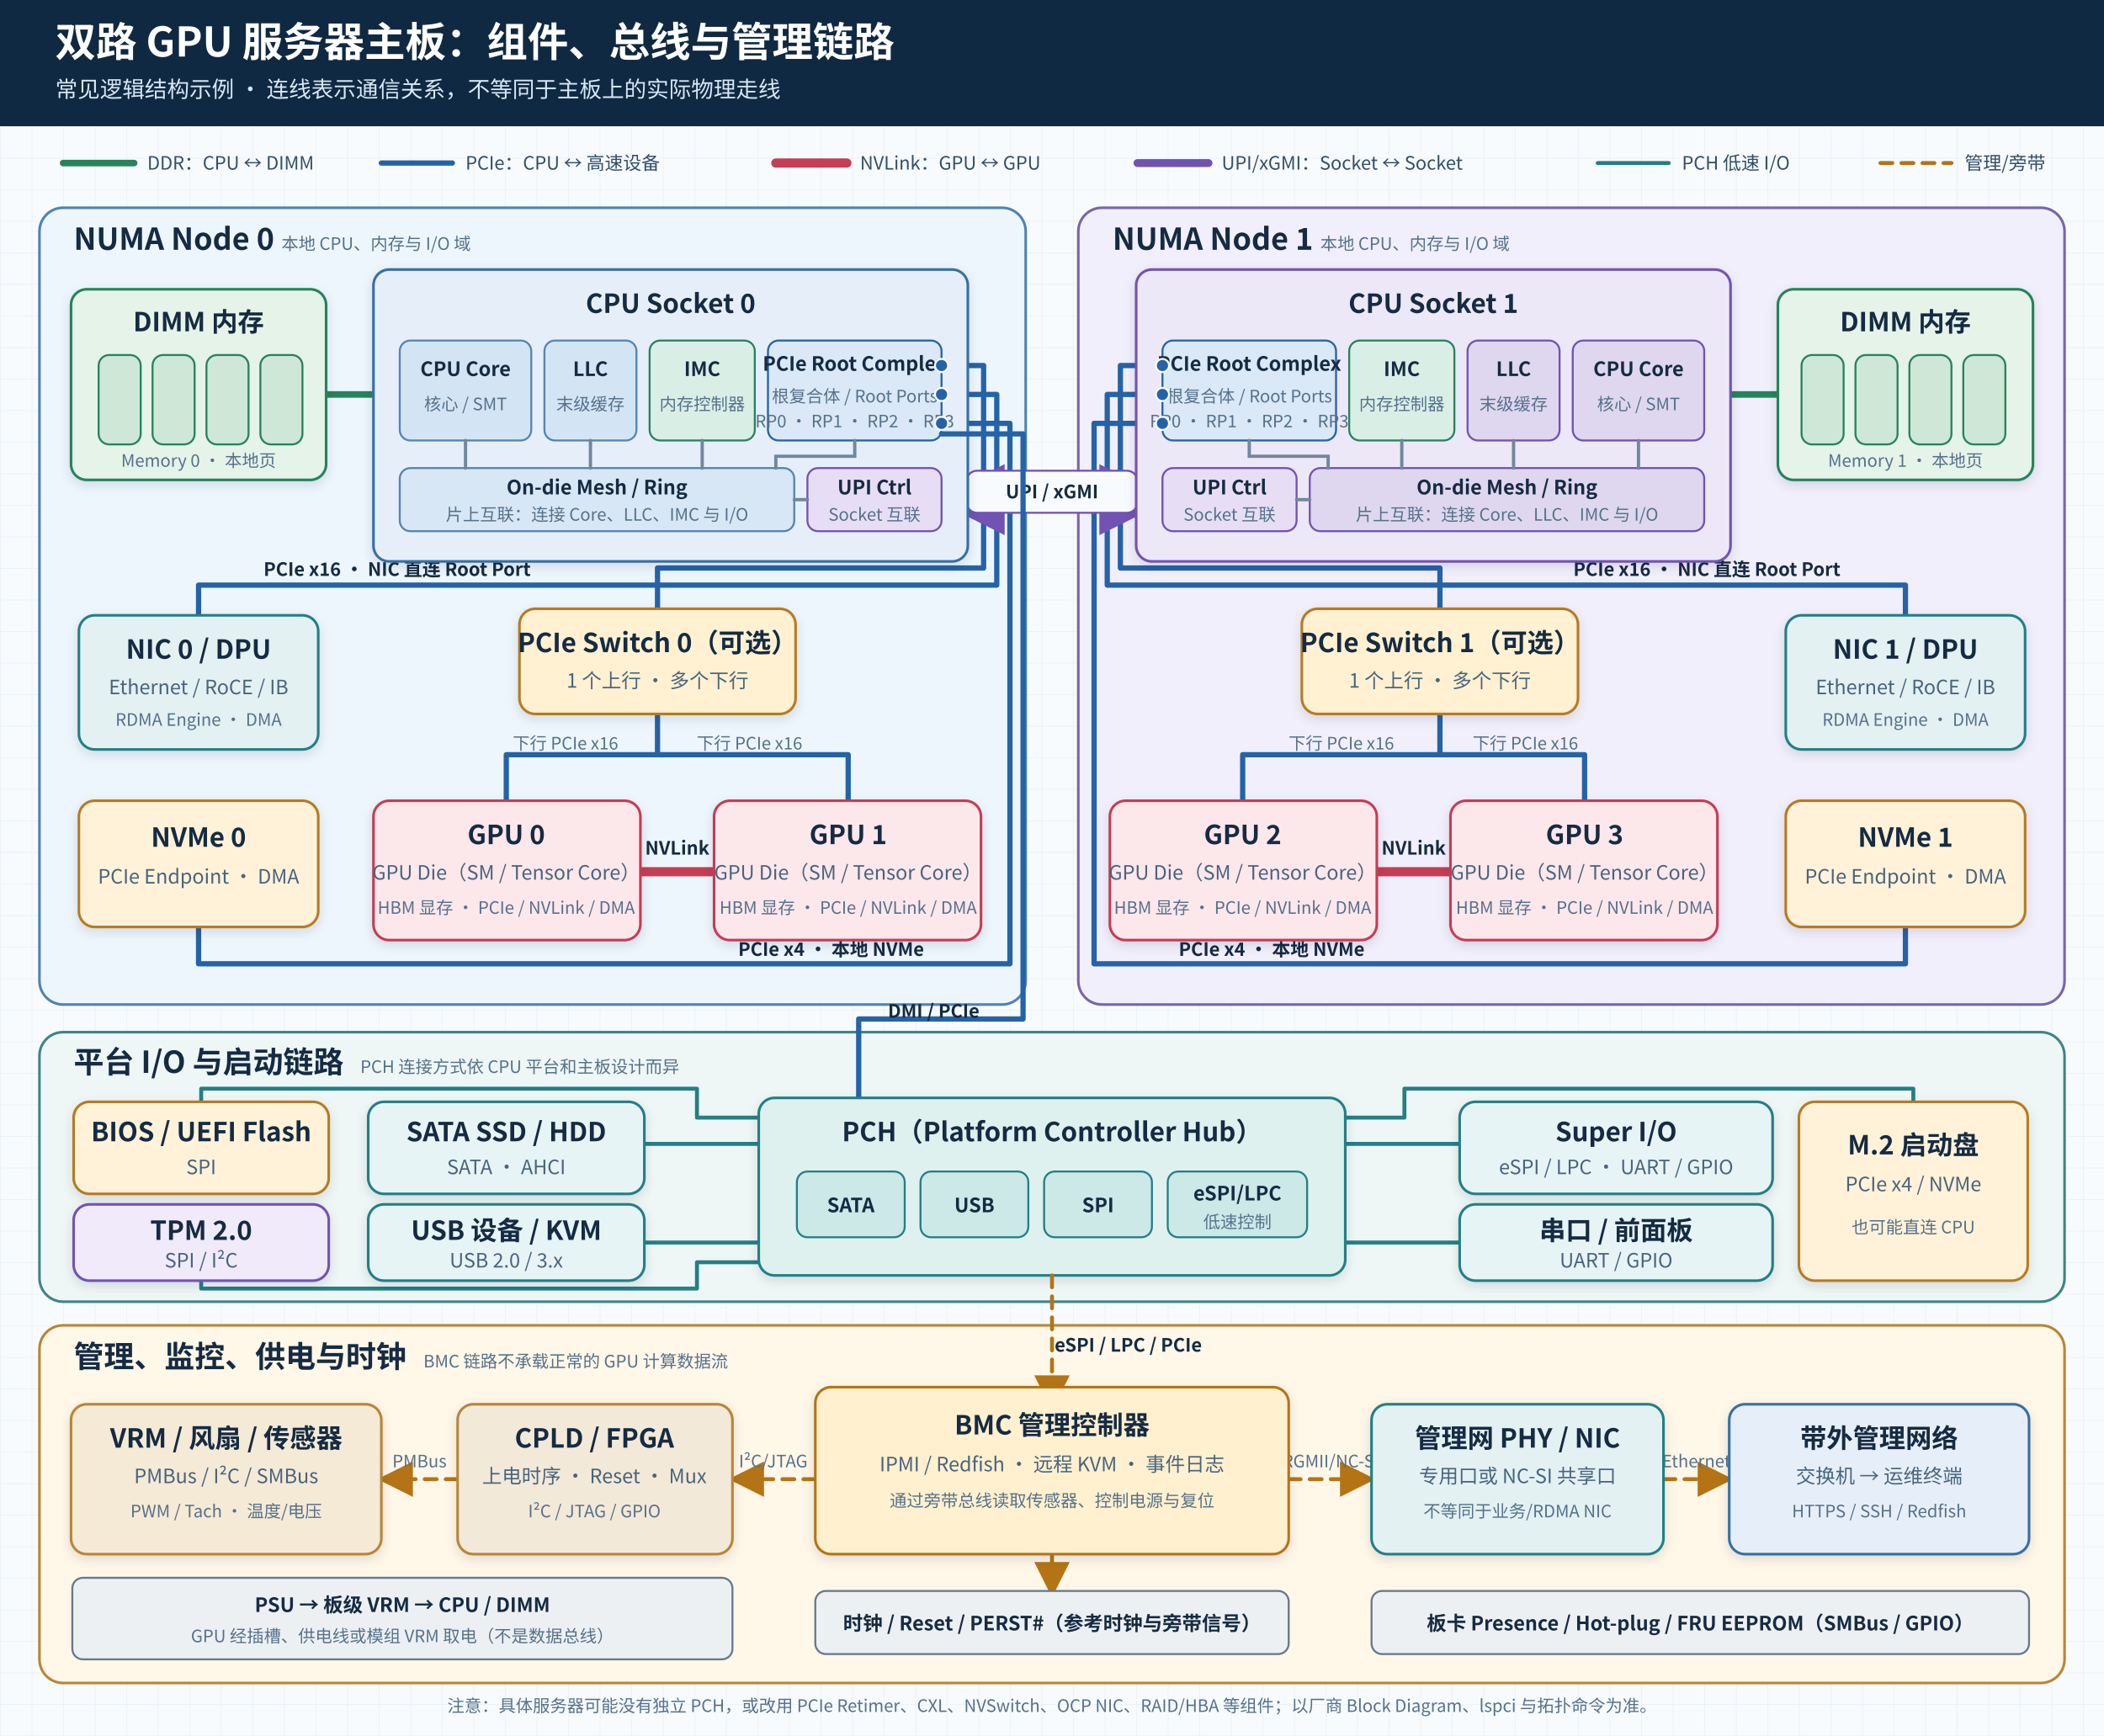
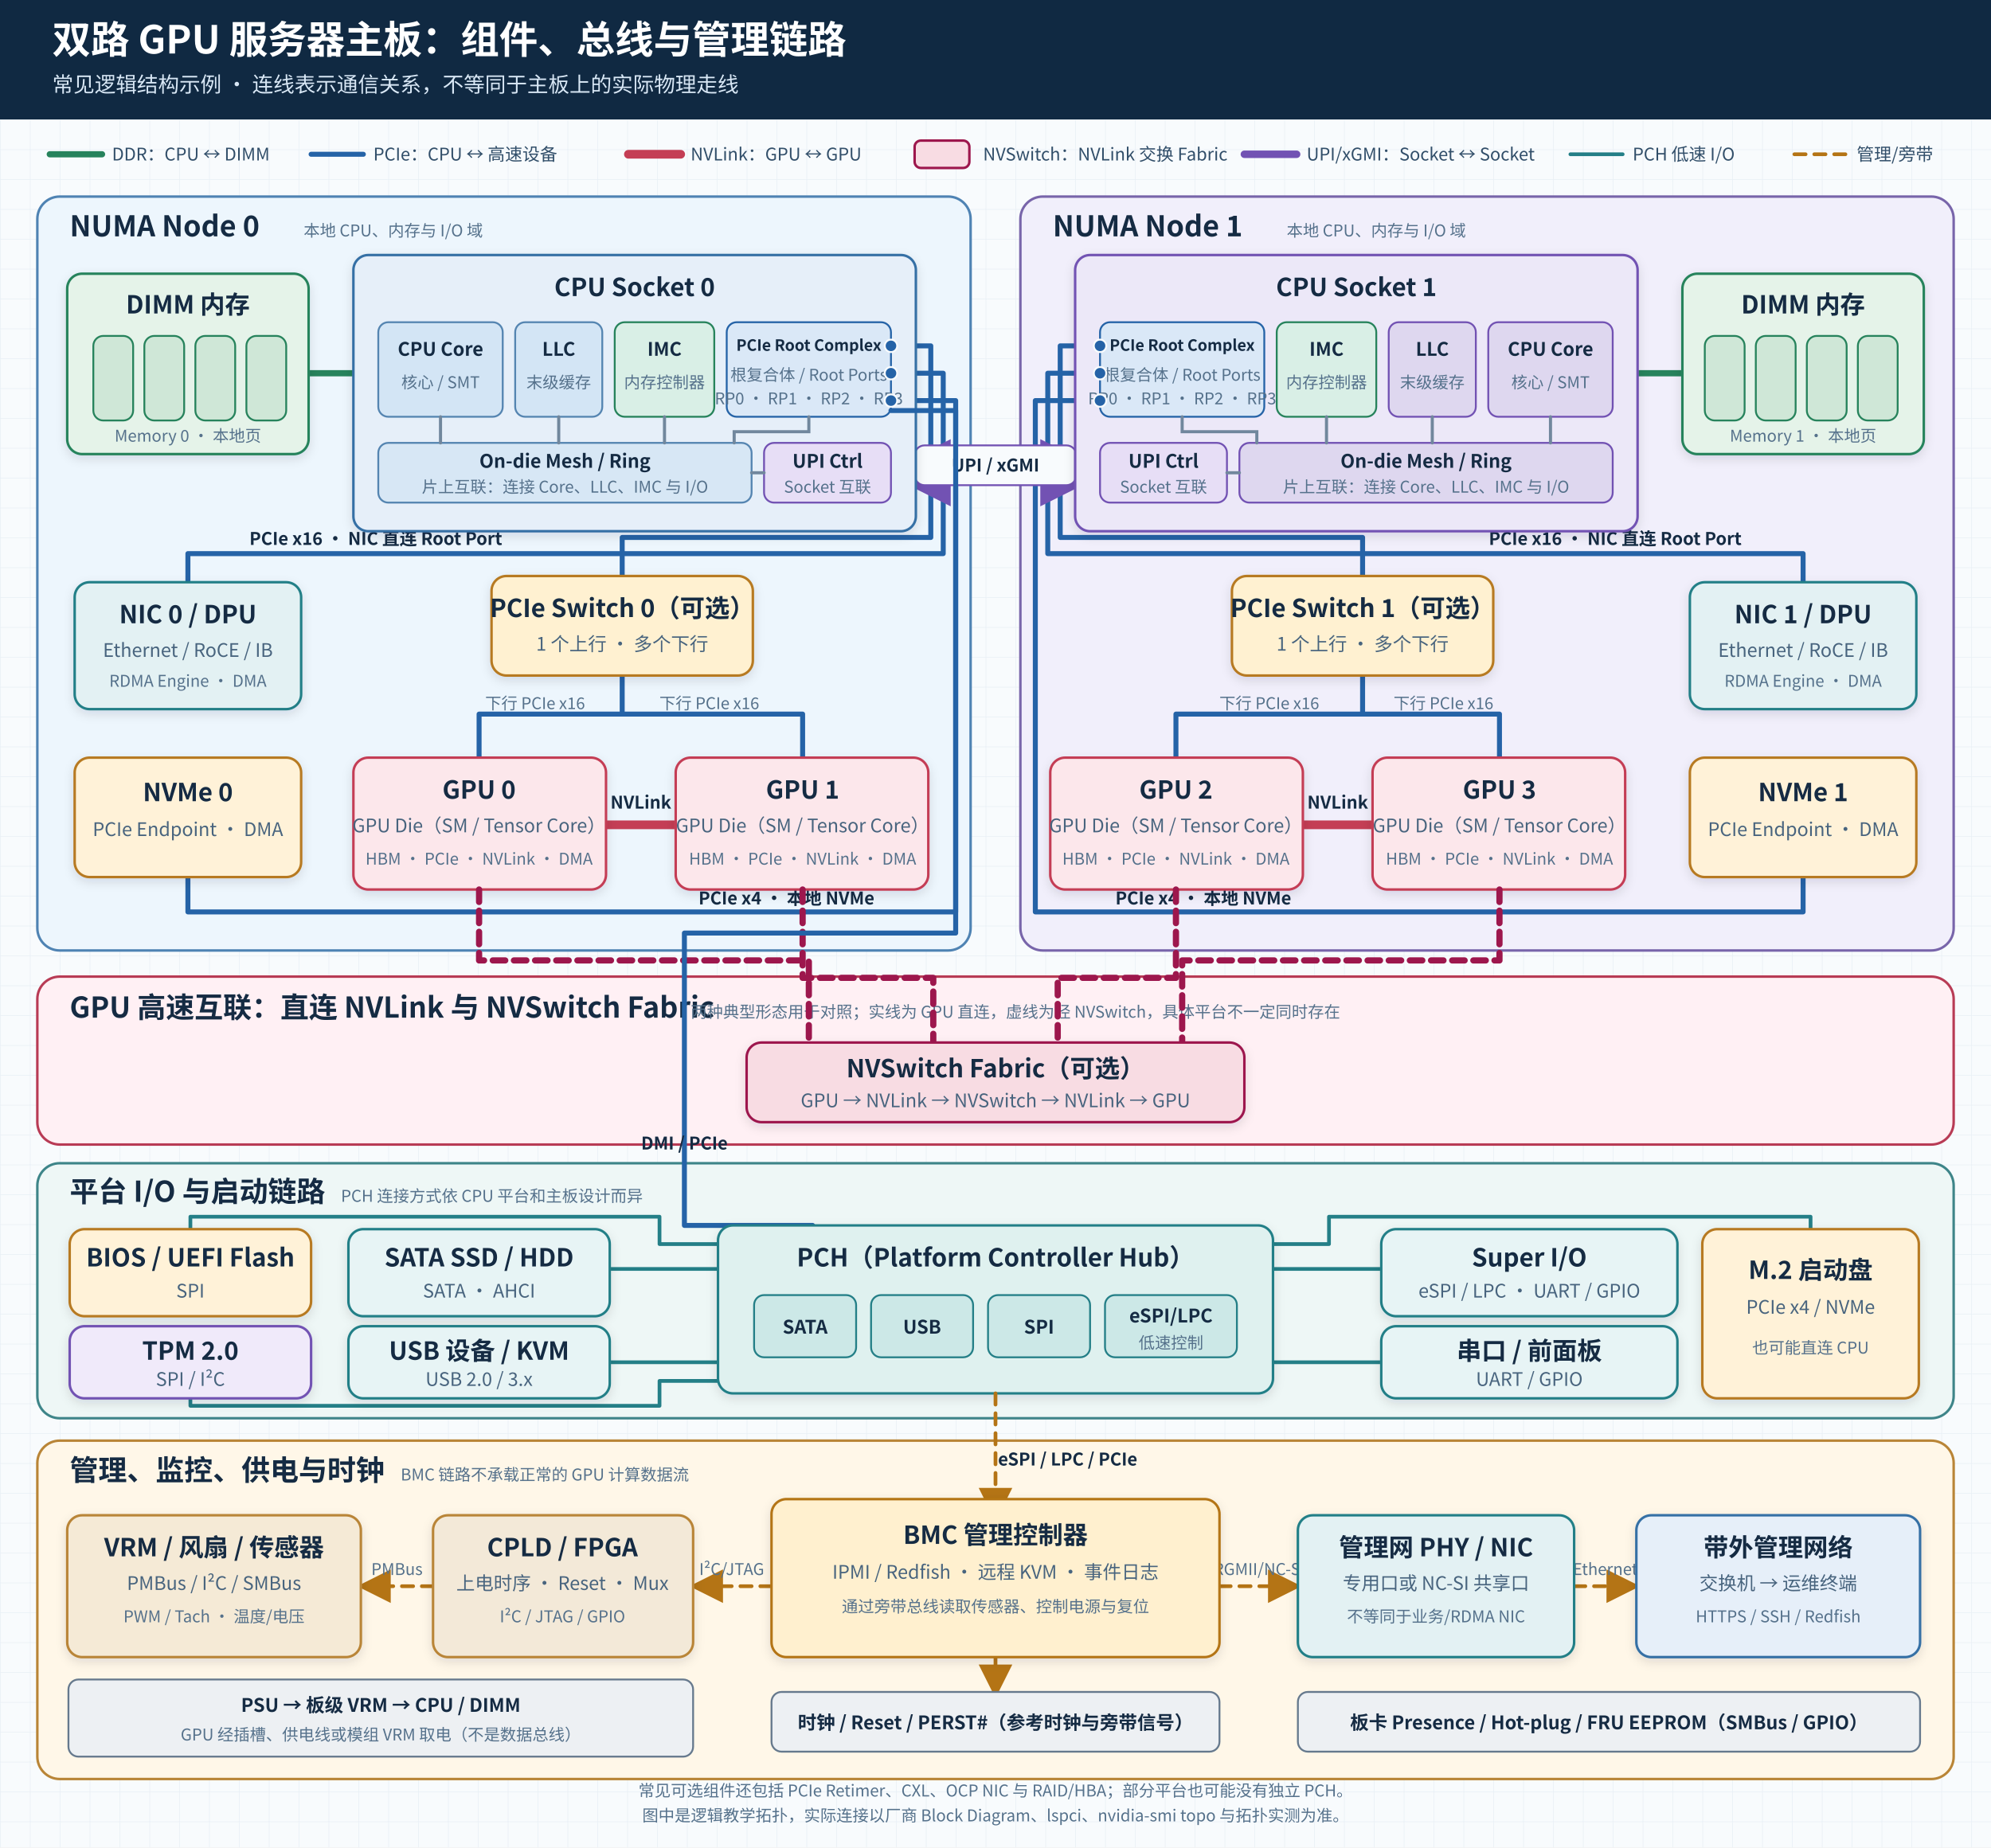
- <svg xmlns="http://www.w3.org/2000/svg" viewBox="0 0 1600 1320" role="img" aria-labelledby="title desc">
+ <svg xmlns="http://www.w3.org/2000/svg" viewBox="0 0 1600 1485" role="img" aria-labelledby="title desc">
  <defs>
    <pattern id="grid" width="24" height="24" patternUnits="userSpaceOnUse">
      <path d="M24 0H0V24" fill="none" stroke="#dbe5ef" stroke-width="1" />
    </pattern>
    <filter id="shadow" x="-20%" y="-20%" width="140%" height="140%">
      <feDropShadow dx="0" dy="3" stdDeviation="4" flood-color="#0f2742" flood-opacity=".12" />
    </filter>
    <marker id="arrow-pcie" markerWidth="9" markerHeight="9" refX="8" refY="4.5" orient="auto">
      <path d="M0 0L9 4.5 0 9z" fill="#2563a7" />
    </marker>
    <marker id="arrow-upi" markerWidth="9" markerHeight="9" refX="8" refY="4.5" orient="auto-start-reverse">
      <path d="M0 0L9 4.5 0 9z" fill="#7252b3" />
    </marker>
    <marker id="arrow-mgmt" markerWidth="9" markerHeight="9" refX="8" refY="4.5" orient="auto">
      <path d="M0 0L9 4.5 0 9z" fill="#b47415" />
    </marker>
    <style>
      text{font-family:"Microsoft YaHei","Noto Sans CJK SC",sans-serif;fill:#152b43}
      .header{font-size:31px;font-weight:700;fill:#fff}
      .subtitle{font-size:17px;fill:#d8e7f5}
      .zone-title{font-size:23px;font-weight:700}
      .box-title{font-size:20px;font-weight:700}
      .box-sub{font-size:15px;fill:#48647e}
      .tiny{font-size:13px;fill:#55718b}
      .chip-label{font-size:15px;font-weight:700;text-anchor:middle}
+       .chip-small{font-size:12.5px;font-weight:700;text-anchor:middle}
      .wire-label{font-size:14px;font-weight:700;text-anchor:middle}
      .legend{font-size:14px;fill:#314e69}
      .zone{stroke-width:2;rx:18}
      .box{stroke-width:2;rx:12;filter:url(#shadow)}
      .inner{stroke-width:1.5;rx:8}
      .pcie{fill:none;stroke:#2563a7;stroke-width:4;stroke-linecap:round;stroke-linejoin:round}
      .ddr{fill:none;stroke:#27835c;stroke-width:5;stroke-linecap:round}
      .nvlink{fill:none;stroke:#c43e55;stroke-width:7;stroke-linecap:round}
+       .nvswitch-link{fill:none;stroke:#9d174d;stroke-width:5;stroke-dasharray:10 7;stroke-linecap:round;stroke-linejoin:round}
      .upi{fill:none;stroke:#7252b3;stroke-width:6;stroke-linecap:round}
      .lowio{fill:none;stroke:#247f87;stroke-width:3;stroke-linecap:round;stroke-linejoin:round}
      .mgmt{fill:none;stroke:#b47415;stroke-width:3;stroke-dasharray:9 7;stroke-linecap:round;stroke-linejoin:round}
      .power{fill:none;stroke:#66798d;stroke-width:3;stroke-dasharray:3 7;stroke-linecap:round}
      .neutral{fill:none;stroke:#71879d;stroke-width:2.5;stroke-linecap:round}
      .port{fill:#2563a7;stroke:#f8fbfd;stroke-width:1.5}
    </style>
  </defs>
-   <rect width="1600" height="1320" fill="#f8fbfd" />
-   <rect y="96" width="1600" height="1224" fill="url(#grid)" opacity=".52" />
+   <rect width="1600" height="1485" fill="#f8fbfd" />
+   <rect y="96" width="1600" height="1389" fill="url(#grid)" opacity=".52" />
  <rect width="1600" height="96" fill="#102942" />
  <text class="header" x="42" y="43">双路 GPU 服务器主板：组件、总线与管理链路</text>
  <text class="subtitle" x="42" y="74">常见逻辑结构示例 · 连线表示通信关系，不等同于主板上的实际物理走线</text>
  <g aria-label="通信类型图例">
-     <line class="ddr" x1="48" y1="124" x2="102" y2="124" />
-     <text class="legend" x="112" y="129">DDR：CPU ↔ DIMM</text>
-     <line class="pcie" x1="290" y1="124" x2="344" y2="124" />
-     <text class="legend" x="354" y="129">PCIe：CPU ↔ 高速设备</text>
-     <line class="nvlink" x1="590" y1="124" x2="644" y2="124" />
-     <text class="legend" x="654" y="129">NVLink：GPU ↔ GPU</text>
-     <line class="upi" x1="865" y1="124" x2="919" y2="124" />
-     <text class="legend" x="929" y="129">UPI/xGMI：Socket ↔ Socket</text>
-     <line class="lowio" x1="1215" y1="124" x2="1269" y2="124" />
-     <text class="legend" x="1279" y="129">PCH 低速 I/O</text>
-     <line class="mgmt" x1="1430" y1="124" x2="1484" y2="124" />
-     <text class="legend" x="1494" y="129">管理/旁带</text>
+     <line class="ddr" x1="40" y1="124" x2="82" y2="124" />
+     <text class="legend" x="90" y="129">DDR：CPU ↔ DIMM</text>
+     <line class="pcie" x1="250" y1="124" x2="292" y2="124" />
+     <text class="legend" x="300" y="129">PCIe：CPU ↔ 高速设备</text>
+     <line class="nvlink" x1="505" y1="124" x2="547" y2="124" />
+     <text class="legend" x="555" y="129">NVLink：GPU ↔ GPU</text>
+     <rect x="735" y="113" width="44" height="22" rx="5" fill="#f8dce3" stroke="#9d174d" stroke-width="2" />
+     <text class="legend" x="790" y="129">NVSwitch：NVLink 交换 Fabric</text>
+     <line class="upi" x1="1000" y1="124" x2="1042" y2="124" />
+     <text class="legend" x="1050" y="129">UPI/xGMI：Socket ↔ Socket</text>
+     <line class="lowio" x1="1262" y1="124" x2="1304" y2="124" />
+     <text class="legend" x="1312" y="129">PCH 低速 I/O</text>
+     <line class="mgmt" x1="1442" y1="124" x2="1484" y2="124" />
+     <text class="legend" x="1492" y="129">管理/旁带</text>
  </g>
  <rect class="zone" x="30" y="158" width="750" height="606" fill="#edf6fd" stroke="#4f83b3" />
  <rect class="zone" x="820" y="158" width="750" height="606" fill="#f1effb" stroke="#7865aa" />
  <text class="zone-title" x="56" y="190">NUMA Node 0</text>
-   <text class="tiny" x="214" y="190">本地 CPU、内存与 I/O 域</text>
+   <text class="tiny" x="244" y="190">本地 CPU、内存与 I/O 域</text>
  <text class="zone-title" x="846" y="190">NUMA Node 1</text>
-   <text class="tiny" x="1004" y="190">本地 CPU、内存与 I/O 域</text>
+   <text class="tiny" x="1034" y="190">本地 CPU、内存与 I/O 域</text>
  <path class="ddr" d="M248 300H494" />
  <text class="wire-label" x="407" y="282" fill="#27835c">DDR4 / DDR5 通道</text>
  <path class="pcie" d="M716 278H748V432H500V463" />
  <text class="wire-label" x="589" y="422" fill="#2563a7">PCIe x16/x32 上行</text>
  <path class="pcie" d="M716 300H758V445H151V468" />
  <text class="wire-label" x="302" y="438" fill="#2563a7">PCIe x16 · NIC 直连 Root Port</text>
  <path class="pcie" d="M716 322H768V733H151V704" />
  <text class="wire-label" x="632" y="727" fill="#2563a7">PCIe x4 · 本地 NVMe</text>
  <path class="pcie" d="M500 543V574H385V609" />
  <path class="pcie" d="M500 574H645V609" />
  <text class="tiny" x="430" y="570" text-anchor="middle">下行 PCIe x16</text>
  <text class="tiny" x="570" y="570" text-anchor="middle">下行 PCIe x16</text>
  <path class="nvlink" d="M487 663H543" />
  <text class="wire-label" x="515" y="650" fill="#c43e55">NVLink</text>
  <path class="ddr" d="M1060 300H1352" />
  <text class="wire-label" x="1190" y="282" fill="#27835c">DDR4 / DDR5 通道</text>
  <path class="pcie" d="M884 278H852V432H1095V463" />
  <text class="wire-label" x="996" y="422" fill="#2563a7">PCIe x16/x32 上行</text>
  <path class="pcie" d="M884 300H842V445H1449V468" />
  <text class="wire-label" x="1298" y="438" fill="#2563a7">PCIe x16 · NIC 直连 Root Port</text>
  <path class="pcie" d="M884 322H832V733H1449V704" />
  <text class="wire-label" x="967" y="727" fill="#2563a7">PCIe x4 · 本地 NVMe</text>
  <path class="pcie" d="M1095 543V574H945V609" />
  <path class="pcie" d="M1095 574H1205V609" />
  <text class="tiny" x="1020" y="570" text-anchor="middle">下行 PCIe x16</text>
  <text class="tiny" x="1160" y="570" text-anchor="middle">下行 PCIe x16</text>
  <path class="nvlink" d="M1047 663H1103" />
  <text class="wire-label" x="1075" y="650" fill="#c43e55">NVLink</text>
  <path class="upi" d="M716 380H884" marker-start="url(#arrow-upi)" marker-end="url(#arrow-upi)" />
  <rect x="735" y="358" width="130" height="32" rx="8" fill="#f8fbfd" stroke="#7252b3" stroke-width="1.5" />
  <text class="wire-label" x="800" y="379" fill="#7252b3">UPI / xGMI</text>
  <rect class="box" x="54" y="220" width="194" height="145" fill="#e5f3e9" stroke="#27835c" />
  <text class="box-title" x="151" y="252" text-anchor="middle">DIMM 内存</text>
  <rect class="inner" x="75" y="270" width="32" height="68" fill="#cfe7d7" stroke="#27835c" />
  <rect class="inner" x="116" y="270" width="32" height="68" fill="#cfe7d7" stroke="#27835c" />
  <rect class="inner" x="157" y="270" width="32" height="68" fill="#cfe7d7" stroke="#27835c" />
  <rect class="inner" x="198" y="270" width="32" height="68" fill="#cfe7d7" stroke="#27835c" />
  <text class="tiny" x="151" y="355" text-anchor="middle">Memory 0 · 本地页</text>
  <rect class="box" x="284" y="205" width="452" height="222" fill="#e6eff9" stroke="#366fa5" />
  <text class="box-title" x="510" y="238" text-anchor="middle">CPU Socket 0</text>
  <rect class="inner" x="304" y="259" width="100" height="76" fill="#d3e5f5" stroke="#5585b1" />
  <text class="chip-label" x="354" y="286">CPU Core</text>
  <text class="tiny" x="354" y="312" text-anchor="middle">核心 / SMT</text>
  <rect class="inner" x="414" y="259" width="70" height="76" fill="#d3e5f5" stroke="#5585b1" />
  <text class="chip-label" x="449" y="286">LLC</text>
  <text class="tiny" x="449" y="312" text-anchor="middle">末级缓存</text>
  <rect class="inner" x="494" y="259" width="80" height="76" fill="#d9efe6" stroke="#27835c" />
  <text class="chip-label" x="534" y="286">IMC</text>
  <text class="tiny" x="534" y="312" text-anchor="middle">内存控制器</text>
  <rect class="inner" x="584" y="259" width="132" height="76" fill="#dae8f7" stroke="#2563a7" />
-   <text class="chip-label" x="650" y="282">PCIe Root Complex</text>
+   <text class="chip-small" x="650" y="282">PCIe Root Complex</text>
  <text class="tiny" x="650" y="306" text-anchor="middle">根复合体 / Root Ports</text>
  <text class="tiny" x="650" y="325" text-anchor="middle">RP0 · RP1 · RP2 · RP3</text>
  <rect class="inner" x="304" y="356" width="300" height="48" fill="#d7e7f5" stroke="#5585b1" />
  <text class="chip-label" x="454" y="376">On-die Mesh / Ring</text>
  <text class="tiny" x="454" y="396" text-anchor="middle">片上互联：连接 Core、LLC、IMC 与 I/O</text>
  <rect class="inner" x="614" y="356" width="102" height="48" fill="#e7def6" stroke="#7252b3" />
  <text class="chip-label" x="665" y="376">UPI Ctrl</text>
  <text class="tiny" x="665" y="396" text-anchor="middle">Socket 互联</text>
  <path class="neutral" d="M354 335V356M449 335V356M534 335V356M650 335V347H590V356M604 380H614" />
  <circle class="port" cx="716" cy="278" r="5" />
  <circle class="port" cx="716" cy="300" r="5" />
  <circle class="port" cx="716" cy="322" r="5" />
  <rect class="box" x="60" y="468" width="182" height="102" fill="#e3f1f3" stroke="#247f87" />
  <text class="box-title" x="151" y="501" text-anchor="middle">NIC 0 / DPU</text>
  <text class="box-sub" x="151" y="528" text-anchor="middle">Ethernet / RoCE / IB</text>
  <text class="tiny" x="151" y="552" text-anchor="middle">RDMA Engine · DMA</text>
  <rect class="box" x="60" y="609" width="182" height="96" fill="#fff2d8" stroke="#b77a20" />
  <text class="box-title" x="151" y="644" text-anchor="middle">NVMe 0</text>
  <text class="box-sub" x="151" y="672" text-anchor="middle">PCIe Endpoint · DMA</text>
  <rect class="box" x="395" y="463" width="210" height="80" fill="#fff1d1" stroke="#b77a20" />
  <text class="box-title" x="500" y="496" text-anchor="middle">PCIe Switch 0（可选）</text>
  <text class="box-sub" x="500" y="523" text-anchor="middle">1 个上行 · 多个下行</text>
  <rect class="box" x="284" y="609" width="203" height="106" fill="#fce7eb" stroke="#c43e55" />
  <text class="box-title" x="385" y="642" text-anchor="middle">GPU 0</text>
  <text class="box-sub" x="385" y="669" text-anchor="middle">GPU Die（SM / Tensor Core）</text>
-   <text class="tiny" x="385" y="695" text-anchor="middle">HBM 显存 · PCIe / NVLink / DMA</text>
+   <text class="tiny" x="385" y="695" text-anchor="middle">HBM · PCIe · NVLink · DMA</text>
  <rect class="box" x="543" y="609" width="203" height="106" fill="#fce7eb" stroke="#c43e55" />
  <text class="box-title" x="645" y="642" text-anchor="middle">GPU 1</text>
  <text class="box-sub" x="645" y="669" text-anchor="middle">GPU Die（SM / Tensor Core）</text>
-   <text class="tiny" x="645" y="695" text-anchor="middle">HBM 显存 · PCIe / NVLink / DMA</text>
+   <text class="tiny" x="645" y="695" text-anchor="middle">HBM · PCIe · NVLink · DMA</text>
  <rect class="box" x="1352" y="220" width="194" height="145" fill="#e5f3e9" stroke="#27835c" />
  <text class="box-title" x="1449" y="252" text-anchor="middle">DIMM 内存</text>
  <rect class="inner" x="1370" y="270" width="32" height="68" fill="#cfe7d7" stroke="#27835c" />
  <rect class="inner" x="1411" y="270" width="32" height="68" fill="#cfe7d7" stroke="#27835c" />
  <rect class="inner" x="1452" y="270" width="32" height="68" fill="#cfe7d7" stroke="#27835c" />
  <rect class="inner" x="1493" y="270" width="32" height="68" fill="#cfe7d7" stroke="#27835c" />
  <text class="tiny" x="1449" y="355" text-anchor="middle">Memory 1 · 本地页</text>
  <rect class="box" x="864" y="205" width="452" height="222" fill="#ece8f8" stroke="#7252b3" />
  <text class="box-title" x="1090" y="238" text-anchor="middle">CPU Socket 1</text>
  <rect class="inner" x="884" y="259" width="132" height="76" fill="#dae8f7" stroke="#2563a7" />
-   <text class="chip-label" x="950" y="282">PCIe Root Complex</text>
+   <text class="chip-small" x="950" y="282">PCIe Root Complex</text>
  <text class="tiny" x="950" y="306" text-anchor="middle">根复合体 / Root Ports</text>
  <text class="tiny" x="950" y="325" text-anchor="middle">RP0 · RP1 · RP2 · RP3</text>
  <rect class="inner" x="1026" y="259" width="80" height="76" fill="#d9efe6" stroke="#27835c" />
  <text class="chip-label" x="1066" y="286">IMC</text>
  <text class="tiny" x="1066" y="312" text-anchor="middle">内存控制器</text>
  <rect class="inner" x="1116" y="259" width="70" height="76" fill="#ded7ef" stroke="#7252b3" />
  <text class="chip-label" x="1151" y="286">LLC</text>
  <text class="tiny" x="1151" y="312" text-anchor="middle">末级缓存</text>
  <rect class="inner" x="1196" y="259" width="100" height="76" fill="#ded7ef" stroke="#7252b3" />
  <text class="chip-label" x="1246" y="286">CPU Core</text>
  <text class="tiny" x="1246" y="312" text-anchor="middle">核心 / SMT</text>
  <rect class="inner" x="884" y="356" width="102" height="48" fill="#e7def6" stroke="#7252b3" />
  <text class="chip-label" x="935" y="376">UPI Ctrl</text>
  <text class="tiny" x="935" y="396" text-anchor="middle">Socket 互联</text>
  <rect class="inner" x="996" y="356" width="300" height="48" fill="#ded7ef" stroke="#7252b3" />
  <text class="chip-label" x="1146" y="376">On-die Mesh / Ring</text>
  <text class="tiny" x="1146" y="396" text-anchor="middle">片上互联：连接 Core、LLC、IMC 与 I/O</text>
  <path class="neutral" d="M950 335V347H1010V356M1066 335V356M1151 335V356M1246 335V356M986 380H996" />
  <circle class="port" cx="884" cy="278" r="5" />
  <circle class="port" cx="884" cy="300" r="5" />
  <circle class="port" cx="884" cy="322" r="5" />
  <rect class="box" x="1358" y="468" width="182" height="102" fill="#e3f1f3" stroke="#247f87" />
  <text class="box-title" x="1449" y="501" text-anchor="middle">NIC 1 / DPU</text>
  <text class="box-sub" x="1449" y="528" text-anchor="middle">Ethernet / RoCE / IB</text>
  <text class="tiny" x="1449" y="552" text-anchor="middle">RDMA Engine · DMA</text>
  <rect class="box" x="1358" y="609" width="182" height="96" fill="#fff2d8" stroke="#b77a20" />
  <text class="box-title" x="1449" y="644" text-anchor="middle">NVMe 1</text>
  <text class="box-sub" x="1449" y="672" text-anchor="middle">PCIe Endpoint · DMA</text>
  <rect class="box" x="990" y="463" width="210" height="80" fill="#fff1d1" stroke="#b77a20" />
  <text class="box-title" x="1095" y="496" text-anchor="middle">PCIe Switch 1（可选）</text>
  <text class="box-sub" x="1095" y="523" text-anchor="middle">1 个上行 · 多个下行</text>
  <rect class="box" x="844" y="609" width="203" height="106" fill="#fce7eb" stroke="#c43e55" />
  <text class="box-title" x="945" y="642" text-anchor="middle">GPU 2</text>
  <text class="box-sub" x="945" y="669" text-anchor="middle">GPU Die（SM / Tensor Core）</text>
-   <text class="tiny" x="945" y="695" text-anchor="middle">HBM 显存 · PCIe / NVLink / DMA</text>
+   <text class="tiny" x="945" y="695" text-anchor="middle">HBM · PCIe · NVLink · DMA</text>
  <rect class="box" x="1103" y="609" width="203" height="106" fill="#fce7eb" stroke="#c43e55" />
  <text class="box-title" x="1205" y="642" text-anchor="middle">GPU 3</text>
  <text class="box-sub" x="1205" y="669" text-anchor="middle">GPU Die（SM / Tensor Core）</text>
-   <text class="tiny" x="1205" y="695" text-anchor="middle">HBM 显存 · PCIe / NVLink / DMA</text>
-   <rect class="zone" x="30" y="785" width="1540" height="205" fill="#eef7f6" stroke="#3e8589" />
-   <text class="zone-title" x="56" y="816">平台 I/O 与启动链路</text>
-   <text class="tiny" x="274" y="816">PCH 连接方式依 CPU 平台和主板设计而异</text>
-   <path class="pcie" d="M716 330H778V775H653V835" />
-   <text class="wire-label" x="710" y="774" fill="#2563a7">DMI / PCIe</text>
-   <path class="lowio" d="M577 870H490" />
-   <path class="lowio" d="M577 945H490" />
-   <path class="lowio" d="M577 850H530V828H153V838" />
-   <path class="lowio" d="M577 960H530V980H153V974" />
-   <path class="lowio" d="M1023 870H1110" />
-   <path class="lowio" d="M1023 945H1110" />
-   <path class="lowio" d="M1023 850H1068V828H1455V838" />
-   <rect class="box" x="56" y="838" width="194" height="70" fill="#fff2d8" stroke="#b77a20" />
-   <text class="box-title" x="153" y="868" text-anchor="middle">BIOS / UEFI Flash</text>
-   <text class="box-sub" x="153" y="893" text-anchor="middle">SPI</text>
-   <rect class="box" x="56" y="916" width="194" height="58" fill="#f0eafa" stroke="#7252b3" />
-   <text class="box-title" x="153" y="943" text-anchor="middle">TPM 2.0</text>
-   <text class="box-sub" x="153" y="964" text-anchor="middle">SPI / I²C</text>
-   <rect class="box" x="280" y="838" width="210" height="70" fill="#e7f4f5" stroke="#247f87" />
-   <text class="box-title" x="385" y="868" text-anchor="middle">SATA SSD / HDD</text>
-   <text class="box-sub" x="385" y="893" text-anchor="middle">SATA · AHCI</text>
-   <rect class="box" x="280" y="916" width="210" height="58" fill="#e7f4f5" stroke="#247f87" />
-   <text class="box-title" x="385" y="943" text-anchor="middle">USB 设备 / KVM</text>
-   <text class="box-sub" x="385" y="964" text-anchor="middle">USB 2.0 / 3.x</text>
-   <rect class="box" x="577" y="835" width="446" height="135" fill="#dff1ef" stroke="#247f87" />
-   <text class="box-title" x="800" y="868" text-anchor="middle">PCH（Platform Controller Hub）</text>
-   <rect class="inner" x="606" y="891" width="82" height="50" fill="#cce8e7" stroke="#247f87" />
-   <text class="chip-label" x="647" y="922">SATA</text>
-   <rect class="inner" x="700" y="891" width="82" height="50" fill="#cce8e7" stroke="#247f87" />
-   <text class="chip-label" x="741" y="922">USB</text>
-   <rect class="inner" x="794" y="891" width="82" height="50" fill="#cce8e7" stroke="#247f87" />
-   <text class="chip-label" x="835" y="922">SPI</text>
-   <rect class="inner" x="888" y="891" width="106" height="50" fill="#cce8e7" stroke="#247f87" />
-   <text class="chip-label" x="941" y="913">eSPI/LPC</text>
-   <text class="tiny" x="941" y="934" text-anchor="middle">低速控制</text>
-   <rect class="box" x="1110" y="838" width="238" height="70" fill="#e7f4f5" stroke="#247f87" />
-   <text class="box-title" x="1229" y="868" text-anchor="middle">Super I/O</text>
-   <text class="box-sub" x="1229" y="893" text-anchor="middle">eSPI / LPC · UART / GPIO</text>
-   <rect class="box" x="1110" y="916" width="238" height="58" fill="#e7f4f5" stroke="#247f87" />
-   <text class="box-title" x="1229" y="943" text-anchor="middle">串口 / 前面板</text>
-   <text class="box-sub" x="1229" y="964" text-anchor="middle">UART / GPIO</text>
-   <rect class="box" x="1368" y="838" width="174" height="136" fill="#fff2d8" stroke="#b77a20" />
-   <text class="box-title" x="1455" y="878" text-anchor="middle">M.2 启动盘</text>
-   <text class="box-sub" x="1455" y="906" text-anchor="middle">PCIe x4 / NVMe</text>
-   <text class="tiny" x="1455" y="938" text-anchor="middle">也可能直连 CPU</text>
-   <rect class="zone" x="30" y="1008" width="1540" height="272" fill="#fff7e8" stroke="#b98537" />
-   <text class="zone-title" x="56" y="1040">管理、监控、供电与时钟</text>
-   <text class="tiny" x="322" y="1040">BMC 链路不承载正常的 GPU 计算数据流</text>
-   <path class="mgmt" d="M800 970V1070" marker-end="url(#arrow-mgmt)" />
-   <text class="wire-label" x="858" y="1028" fill="#b47415">eSPI / LPC / PCIe</text>
-   <path class="mgmt" d="M620 1125H557" marker-end="url(#arrow-mgmt)" />
-   <text class="tiny" x="588" y="1116" text-anchor="middle">I²C/JTAG</text>
-   <path class="mgmt" d="M348 1125H290" marker-end="url(#arrow-mgmt)" />
-   <text class="tiny" x="319" y="1116" text-anchor="middle">PMBus</text>
-   <path class="mgmt" d="M980 1125H1043" marker-end="url(#arrow-mgmt)" />
-   <text class="tiny" x="1012" y="1116" text-anchor="middle">RGMII/NC-SI</text>
-   <path class="mgmt" d="M1265 1125H1315" marker-end="url(#arrow-mgmt)" />
-   <text class="tiny" x="1290" y="1116" text-anchor="middle">Ethernet</text>
-   <path class="mgmt" d="M800 1182V1212" marker-end="url(#arrow-mgmt)" />
-   <rect class="box" x="54" y="1068" width="236" height="114" fill="#f5ead6" stroke="#b98537" />
-   <text class="box-title" x="172" y="1101" text-anchor="middle">VRM / 风扇 / 传感器</text>
-   <text class="box-sub" x="172" y="1128" text-anchor="middle">PMBus / I²C / SMBus</text>
-   <text class="tiny" x="172" y="1154" text-anchor="middle">PWM / Tach · 温度/电压</text>
-   <rect class="box" x="348" y="1068" width="209" height="114" fill="#f3e9d8" stroke="#b98537" />
-   <text class="box-title" x="452" y="1101" text-anchor="middle">CPLD / FPGA</text>
-   <text class="box-sub" x="452" y="1128" text-anchor="middle">上电时序 · Reset · Mux</text>
-   <text class="tiny" x="452" y="1154" text-anchor="middle">I²C / JTAG / GPIO</text>
-   <rect class="box" x="620" y="1055" width="360" height="127" fill="#fff0cf" stroke="#b47415" />
-   <text class="box-title" x="800" y="1091" text-anchor="middle">BMC 管理控制器</text>
-   <text class="box-sub" x="800" y="1119" text-anchor="middle">IPMI / Redfish · 远程 KVM · 事件日志</text>
-   <text class="tiny" x="800" y="1146" text-anchor="middle">通过旁带总线读取传感器、控制电源与复位</text>
-   <rect class="box" x="1043" y="1068" width="222" height="114" fill="#e3f1f3" stroke="#247f87" />
-   <text class="box-title" x="1154" y="1101" text-anchor="middle">管理网 PHY / NIC</text>
-   <text class="box-sub" x="1154" y="1128" text-anchor="middle">专用口或 NC-SI 共享口</text>
-   <text class="tiny" x="1154" y="1154" text-anchor="middle">不等同于业务/RDMA NIC</text>
-   <rect class="box" x="1315" y="1068" width="228" height="114" fill="#e6eff9" stroke="#366fa5" />
-   <text class="box-title" x="1429" y="1101" text-anchor="middle">带外管理网络</text>
-   <text class="box-sub" x="1429" y="1128" text-anchor="middle">交换机 → 运维终端</text>
-   <text class="tiny" x="1429" y="1154" text-anchor="middle">HTTPS / SSH / Redfish</text>
-   <rect class="inner" x="55" y="1200" width="502" height="62" fill="#edf0f3" stroke="#66798d" />
-   <text class="chip-label" x="306" y="1226">PSU → 板级 VRM → CPU / DIMM</text>
-   <text class="tiny" x="306" y="1249" text-anchor="middle">GPU 经插槽、供电线或模组 VRM 取电（不是数据总线）</text>
-   <rect class="inner" x="620" y="1210" width="360" height="48" fill="#edf0f3" stroke="#66798d" />
-   <text class="chip-label" x="800" y="1240">时钟 / Reset / PERST#（参考时钟与旁带信号）</text>
-   <rect class="inner" x="1043" y="1210" width="500" height="48" fill="#edf0f3" stroke="#66798d" />
-   <text class="chip-label" x="1293" y="1240">板卡 Presence / Hot-plug / FRU EEPROM（SMBus / GPIO）</text>
-   <text class="tiny" x="800" y="1302" text-anchor="middle">注意：具体服务器可能没有独立 PCH，或改用 PCIe Retimer、CXL、NVSwitch、OCP NIC、RAID/HBA 等组件；以厂商 Block Diagram、lspci 与拓扑命令为准。</text>
+   <text class="tiny" x="1205" y="695" text-anchor="middle">HBM · PCIe · NVLink · DMA</text>
+   <rect class="zone" x="30" y="785" width="1540" height="135" fill="#fff0f4" stroke="#b83b55" />
+   <text class="zone-title" x="56" y="818">GPU 高速互联：直连 NVLink 与 NVSwitch Fabric</text>
+   <text class="tiny" x="555" y="818">两种典型形态用于对照；实线为 GPU 直连，虚线为经 NVSwitch，具体平台不一定同时存在</text>
+   <path class="nvswitch-link" d="M385 715V772H650V838" />
+   <path class="nvswitch-link" d="M645 715V786H750V838" />
+   <path class="nvswitch-link" d="M945 715V786H850V838" />
+   <path class="nvswitch-link" d="M1205 715V772H950V838" />
+   <rect class="box" x="600" y="838" width="400" height="64" fill="#f8dce3" stroke="#9d174d" />
+   <text class="box-title" x="800" y="866" text-anchor="middle">NVSwitch Fabric（可选）</text>
+   <text class="box-sub" x="800" y="890" text-anchor="middle">GPU → NVLink → NVSwitch → NVLink → GPU</text>
+   <g transform="translate(0 150)">
+     <rect class="zone" x="30" y="785" width="1540" height="205" fill="#eef7f6" stroke="#3e8589" />
+     <text class="zone-title" x="56" y="816">平台 I/O 与启动链路</text>
+     <text class="tiny" x="274" y="816">PCH 连接方式依 CPU 平台和主板设计而异</text>
+     <path class="pcie" d="M716 180H768V600H550V835H653" />
+     <text class="wire-label" x="550" y="774" fill="#2563a7">DMI / PCIe</text>
+     <path class="lowio" d="M577 870H490" />
+     <path class="lowio" d="M577 945H490" />
+     <path class="lowio" d="M577 850H530V828H153V838" />
+     <path class="lowio" d="M577 960H530V980H153V974" />
+     <path class="lowio" d="M1023 870H1110" />
+     <path class="lowio" d="M1023 945H1110" />
+     <path class="lowio" d="M1023 850H1068V828H1455V838" />
+     <rect class="box" x="56" y="838" width="194" height="70" fill="#fff2d8" stroke="#b77a20" />
+     <text class="box-title" x="153" y="868" text-anchor="middle">BIOS / UEFI Flash</text>
+     <text class="box-sub" x="153" y="893" text-anchor="middle">SPI</text>
+     <rect class="box" x="56" y="916" width="194" height="58" fill="#f0eafa" stroke="#7252b3" />
+     <text class="box-title" x="153" y="943" text-anchor="middle">TPM 2.0</text>
+     <text class="box-sub" x="153" y="964" text-anchor="middle">SPI / I²C</text>
+     <rect class="box" x="280" y="838" width="210" height="70" fill="#e7f4f5" stroke="#247f87" />
+     <text class="box-title" x="385" y="868" text-anchor="middle">SATA SSD / HDD</text>
+     <text class="box-sub" x="385" y="893" text-anchor="middle">SATA · AHCI</text>
+     <rect class="box" x="280" y="916" width="210" height="58" fill="#e7f4f5" stroke="#247f87" />
+     <text class="box-title" x="385" y="943" text-anchor="middle">USB 设备 / KVM</text>
+     <text class="box-sub" x="385" y="964" text-anchor="middle">USB 2.0 / 3.x</text>
+     <rect class="box" x="577" y="835" width="446" height="135" fill="#dff1ef" stroke="#247f87" />
+     <text class="box-title" x="800" y="868" text-anchor="middle">PCH（Platform Controller Hub）</text>
+     <rect class="inner" x="606" y="891" width="82" height="50" fill="#cce8e7" stroke="#247f87" />
+     <text class="chip-label" x="647" y="922">SATA</text>
+     <rect class="inner" x="700" y="891" width="82" height="50" fill="#cce8e7" stroke="#247f87" />
+     <text class="chip-label" x="741" y="922">USB</text>
+     <rect class="inner" x="794" y="891" width="82" height="50" fill="#cce8e7" stroke="#247f87" />
+     <text class="chip-label" x="835" y="922">SPI</text>
+     <rect class="inner" x="888" y="891" width="106" height="50" fill="#cce8e7" stroke="#247f87" />
+     <text class="chip-label" x="941" y="913">eSPI/LPC</text>
+     <text class="tiny" x="941" y="934" text-anchor="middle">低速控制</text>
+     <rect class="box" x="1110" y="838" width="238" height="70" fill="#e7f4f5" stroke="#247f87" />
+     <text class="box-title" x="1229" y="868" text-anchor="middle">Super I/O</text>
+     <text class="box-sub" x="1229" y="893" text-anchor="middle">eSPI / LPC · UART / GPIO</text>
+     <rect class="box" x="1110" y="916" width="238" height="58" fill="#e7f4f5" stroke="#247f87" />
+     <text class="box-title" x="1229" y="943" text-anchor="middle">串口 / 前面板</text>
+     <text class="box-sub" x="1229" y="964" text-anchor="middle">UART / GPIO</text>
+     <rect class="box" x="1368" y="838" width="174" height="136" fill="#fff2d8" stroke="#b77a20" />
+     <text class="box-title" x="1455" y="878" text-anchor="middle">M.2 启动盘</text>
+     <text class="box-sub" x="1455" y="906" text-anchor="middle">PCIe x4 / NVMe</text>
+     <text class="tiny" x="1455" y="938" text-anchor="middle">也可能直连 CPU</text>
+     <rect class="zone" x="30" y="1008" width="1540" height="272" fill="#fff7e8" stroke="#b98537" />
+     <text class="zone-title" x="56" y="1040">管理、监控、供电与时钟</text>
+     <text class="tiny" x="322" y="1040">BMC 链路不承载正常的 GPU 计算数据流</text>
+     <path class="mgmt" d="M800 970V1070" marker-end="url(#arrow-mgmt)" />
+     <text class="wire-label" x="858" y="1028" fill="#b47415">eSPI / LPC / PCIe</text>
+     <path class="mgmt" d="M620 1125H557" marker-end="url(#arrow-mgmt)" />
+     <text class="tiny" x="588" y="1116" text-anchor="middle">I²C/JTAG</text>
+     <path class="mgmt" d="M348 1125H290" marker-end="url(#arrow-mgmt)" />
+     <text class="tiny" x="319" y="1116" text-anchor="middle">PMBus</text>
+     <path class="mgmt" d="M980 1125H1043" marker-end="url(#arrow-mgmt)" />
+     <text class="tiny" x="1012" y="1116" text-anchor="middle">RGMII/NC-SI</text>
+     <path class="mgmt" d="M1265 1125H1315" marker-end="url(#arrow-mgmt)" />
+     <text class="tiny" x="1290" y="1116" text-anchor="middle">Ethernet</text>
+     <path class="mgmt" d="M800 1182V1212" marker-end="url(#arrow-mgmt)" />
+     <rect class="box" x="54" y="1068" width="236" height="114" fill="#f5ead6" stroke="#b98537" />
+     <text class="box-title" x="172" y="1101" text-anchor="middle">VRM / 风扇 / 传感器</text>
+     <text class="box-sub" x="172" y="1128" text-anchor="middle">PMBus / I²C / SMBus</text>
+     <text class="tiny" x="172" y="1154" text-anchor="middle">PWM / Tach · 温度/电压</text>
+     <rect class="box" x="348" y="1068" width="209" height="114" fill="#f3e9d8" stroke="#b98537" />
+     <text class="box-title" x="452" y="1101" text-anchor="middle">CPLD / FPGA</text>
+     <text class="box-sub" x="452" y="1128" text-anchor="middle">上电时序 · Reset · Mux</text>
+     <text class="tiny" x="452" y="1154" text-anchor="middle">I²C / JTAG / GPIO</text>
+     <rect class="box" x="620" y="1055" width="360" height="127" fill="#fff0cf" stroke="#b47415" />
+     <text class="box-title" x="800" y="1091" text-anchor="middle">BMC 管理控制器</text>
+     <text class="box-sub" x="800" y="1119" text-anchor="middle">IPMI / Redfish · 远程 KVM · 事件日志</text>
+     <text class="tiny" x="800" y="1146" text-anchor="middle">通过旁带总线读取传感器、控制电源与复位</text>
+     <rect class="box" x="1043" y="1068" width="222" height="114" fill="#e3f1f3" stroke="#247f87" />
+     <text class="box-title" x="1154" y="1101" text-anchor="middle">管理网 PHY / NIC</text>
+     <text class="box-sub" x="1154" y="1128" text-anchor="middle">专用口或 NC-SI 共享口</text>
+     <text class="tiny" x="1154" y="1154" text-anchor="middle">不等同于业务/RDMA NIC</text>
+     <rect class="box" x="1315" y="1068" width="228" height="114" fill="#e6eff9" stroke="#366fa5" />
+     <text class="box-title" x="1429" y="1101" text-anchor="middle">带外管理网络</text>
+     <text class="box-sub" x="1429" y="1128" text-anchor="middle">交换机 → 运维终端</text>
+     <text class="tiny" x="1429" y="1154" text-anchor="middle">HTTPS / SSH / Redfish</text>
+     <rect class="inner" x="55" y="1200" width="502" height="62" fill="#edf0f3" stroke="#66798d" />
+     <text class="chip-label" x="306" y="1226">PSU → 板级 VRM → CPU / DIMM</text>
+     <text class="tiny" x="306" y="1249" text-anchor="middle">GPU 经插槽、供电线或模组 VRM 取电（不是数据总线）</text>
+     <rect class="inner" x="620" y="1210" width="360" height="48" fill="#edf0f3" stroke="#66798d" />
+     <text class="chip-label" x="800" y="1240">时钟 / Reset / PERST#（参考时钟与旁带信号）</text>
+     <rect class="inner" x="1043" y="1210" width="500" height="48" fill="#edf0f3" stroke="#66798d" />
+     <text class="chip-label" x="1293" y="1240">板卡 Presence / Hot-plug / FRU EEPROM（SMBus / GPIO）</text>
+     <text class="tiny" x="800" y="1294" text-anchor="middle">常见可选组件还包括 PCIe Retimer、CXL、OCP NIC 与 RAID/HBA；部分平台也可能没有独立 PCH。</text>
+     <text class="tiny" x="800" y="1314" text-anchor="middle">图中是逻辑教学拓扑，实际连接以厂商 Block Diagram、lspci、nvidia-smi topo 与拓扑实测为准。</text>
+   </g>
</svg>
